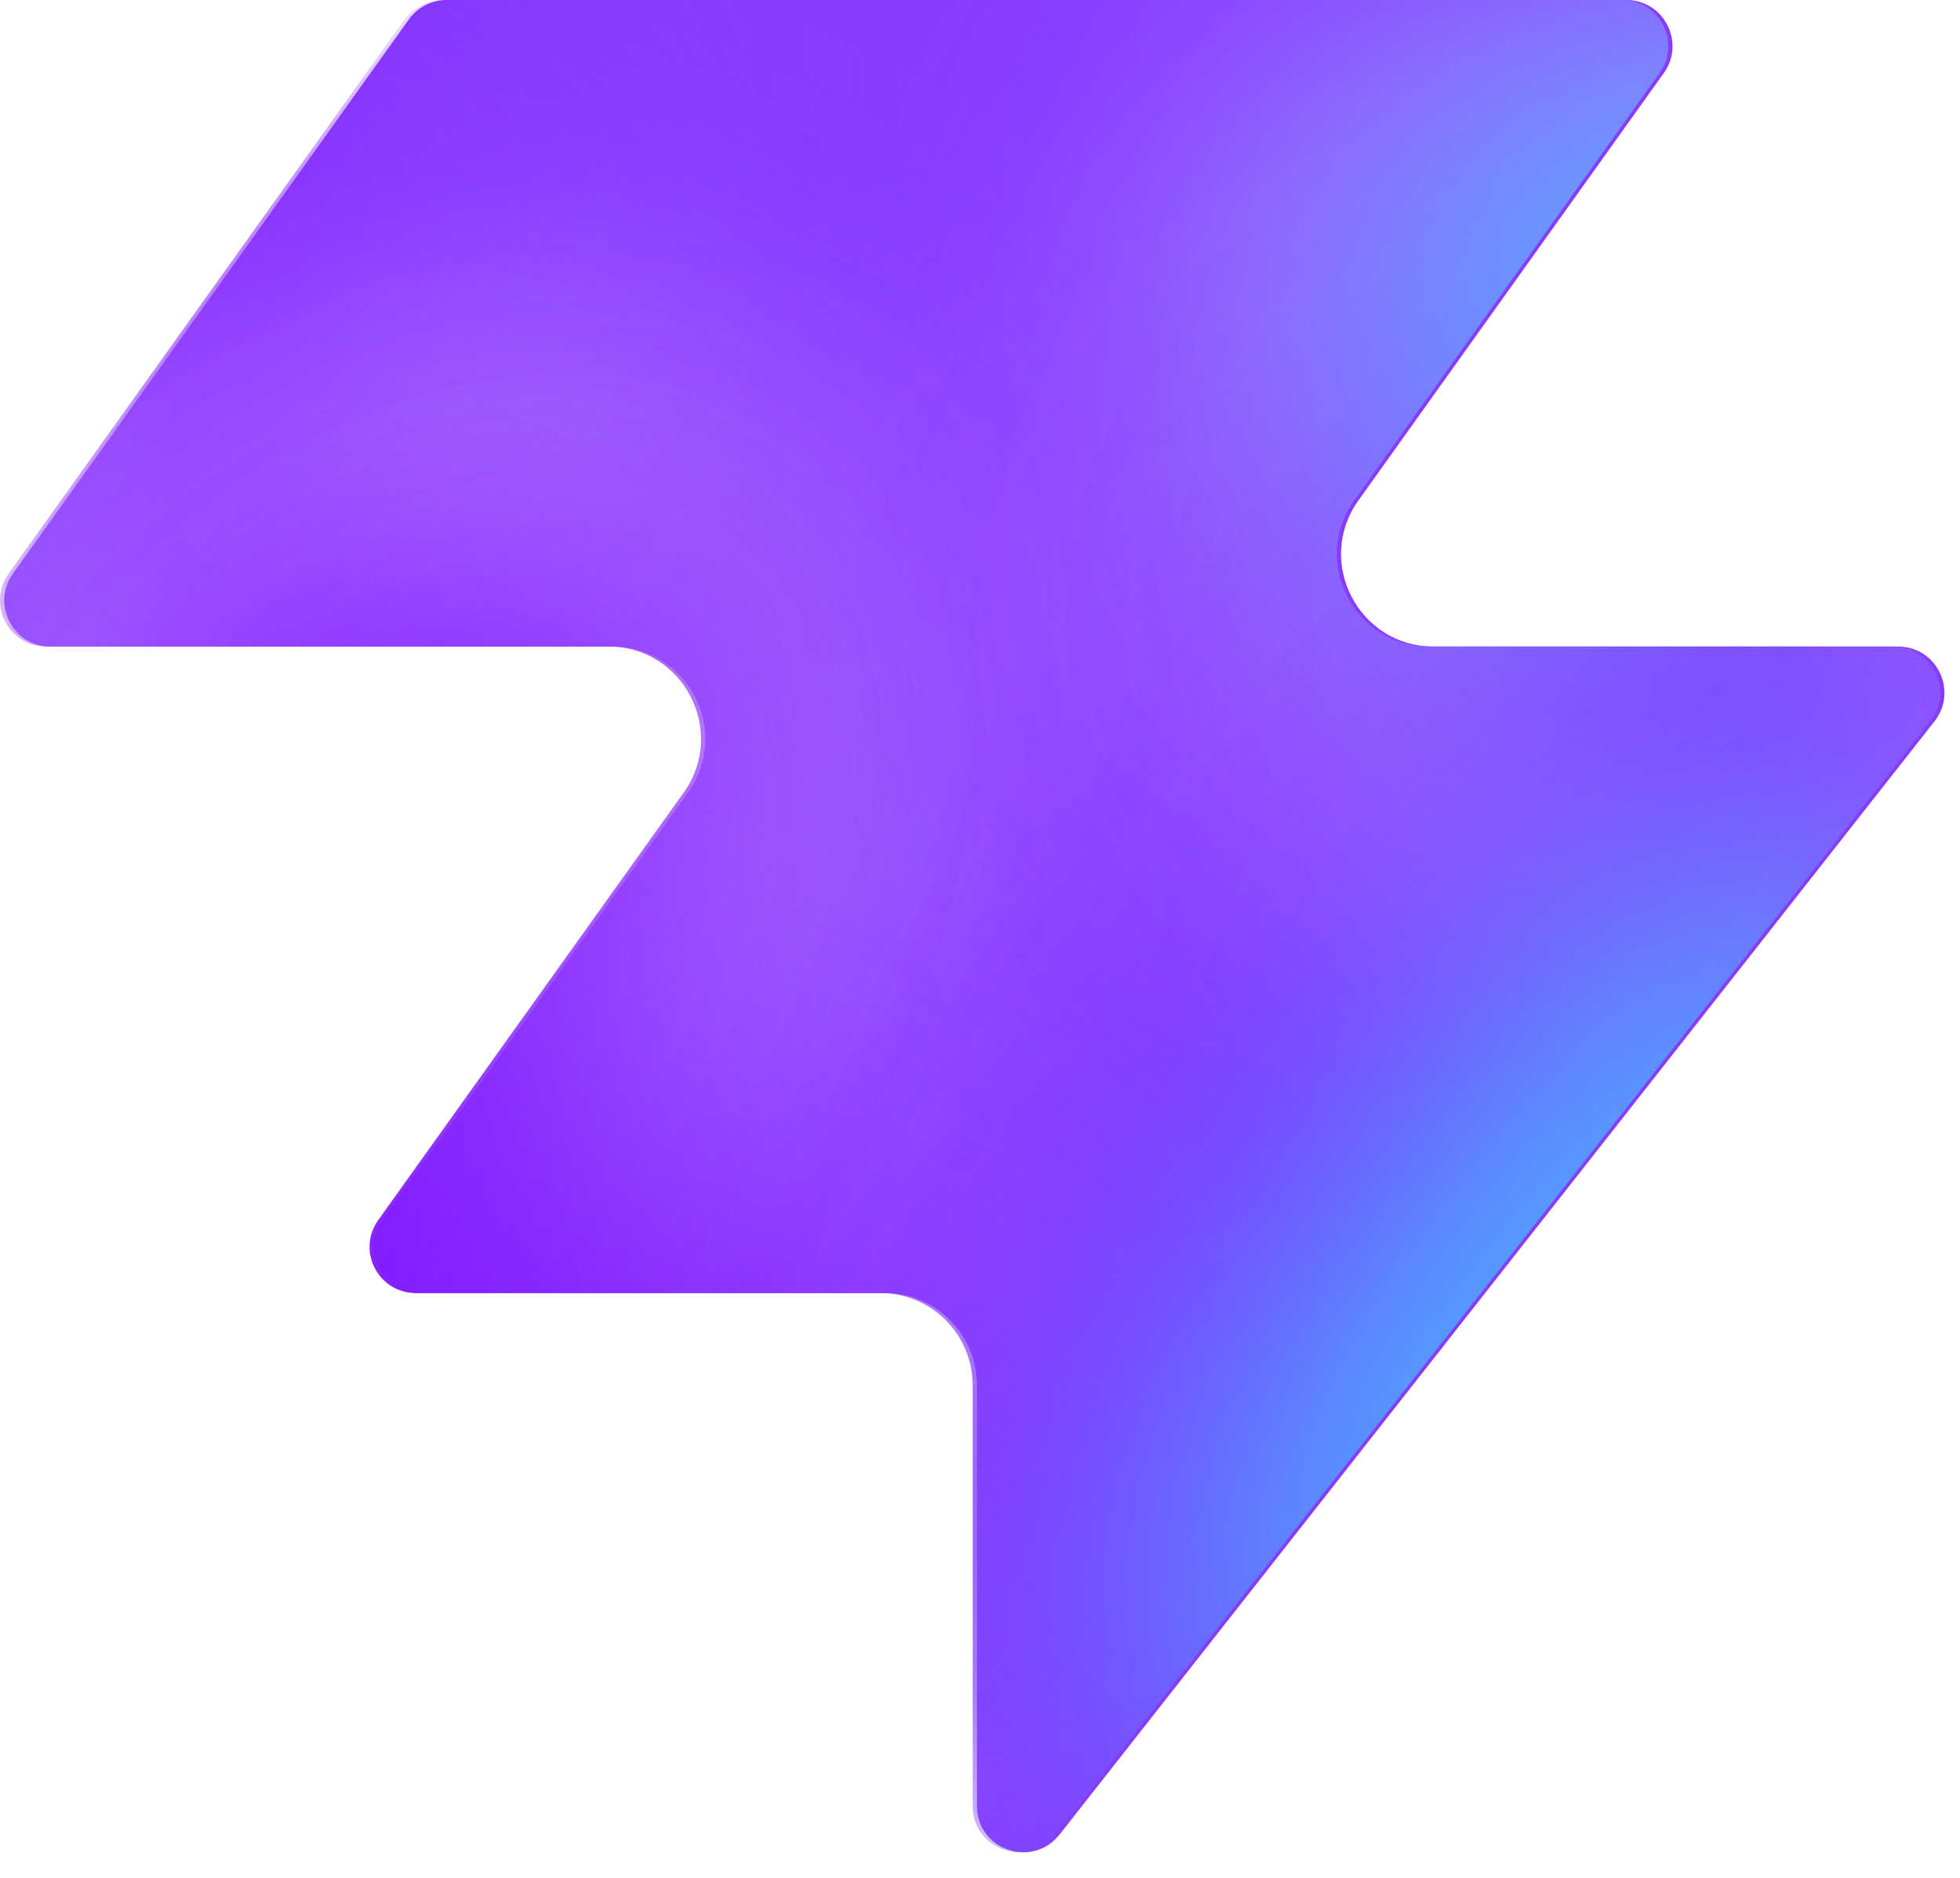
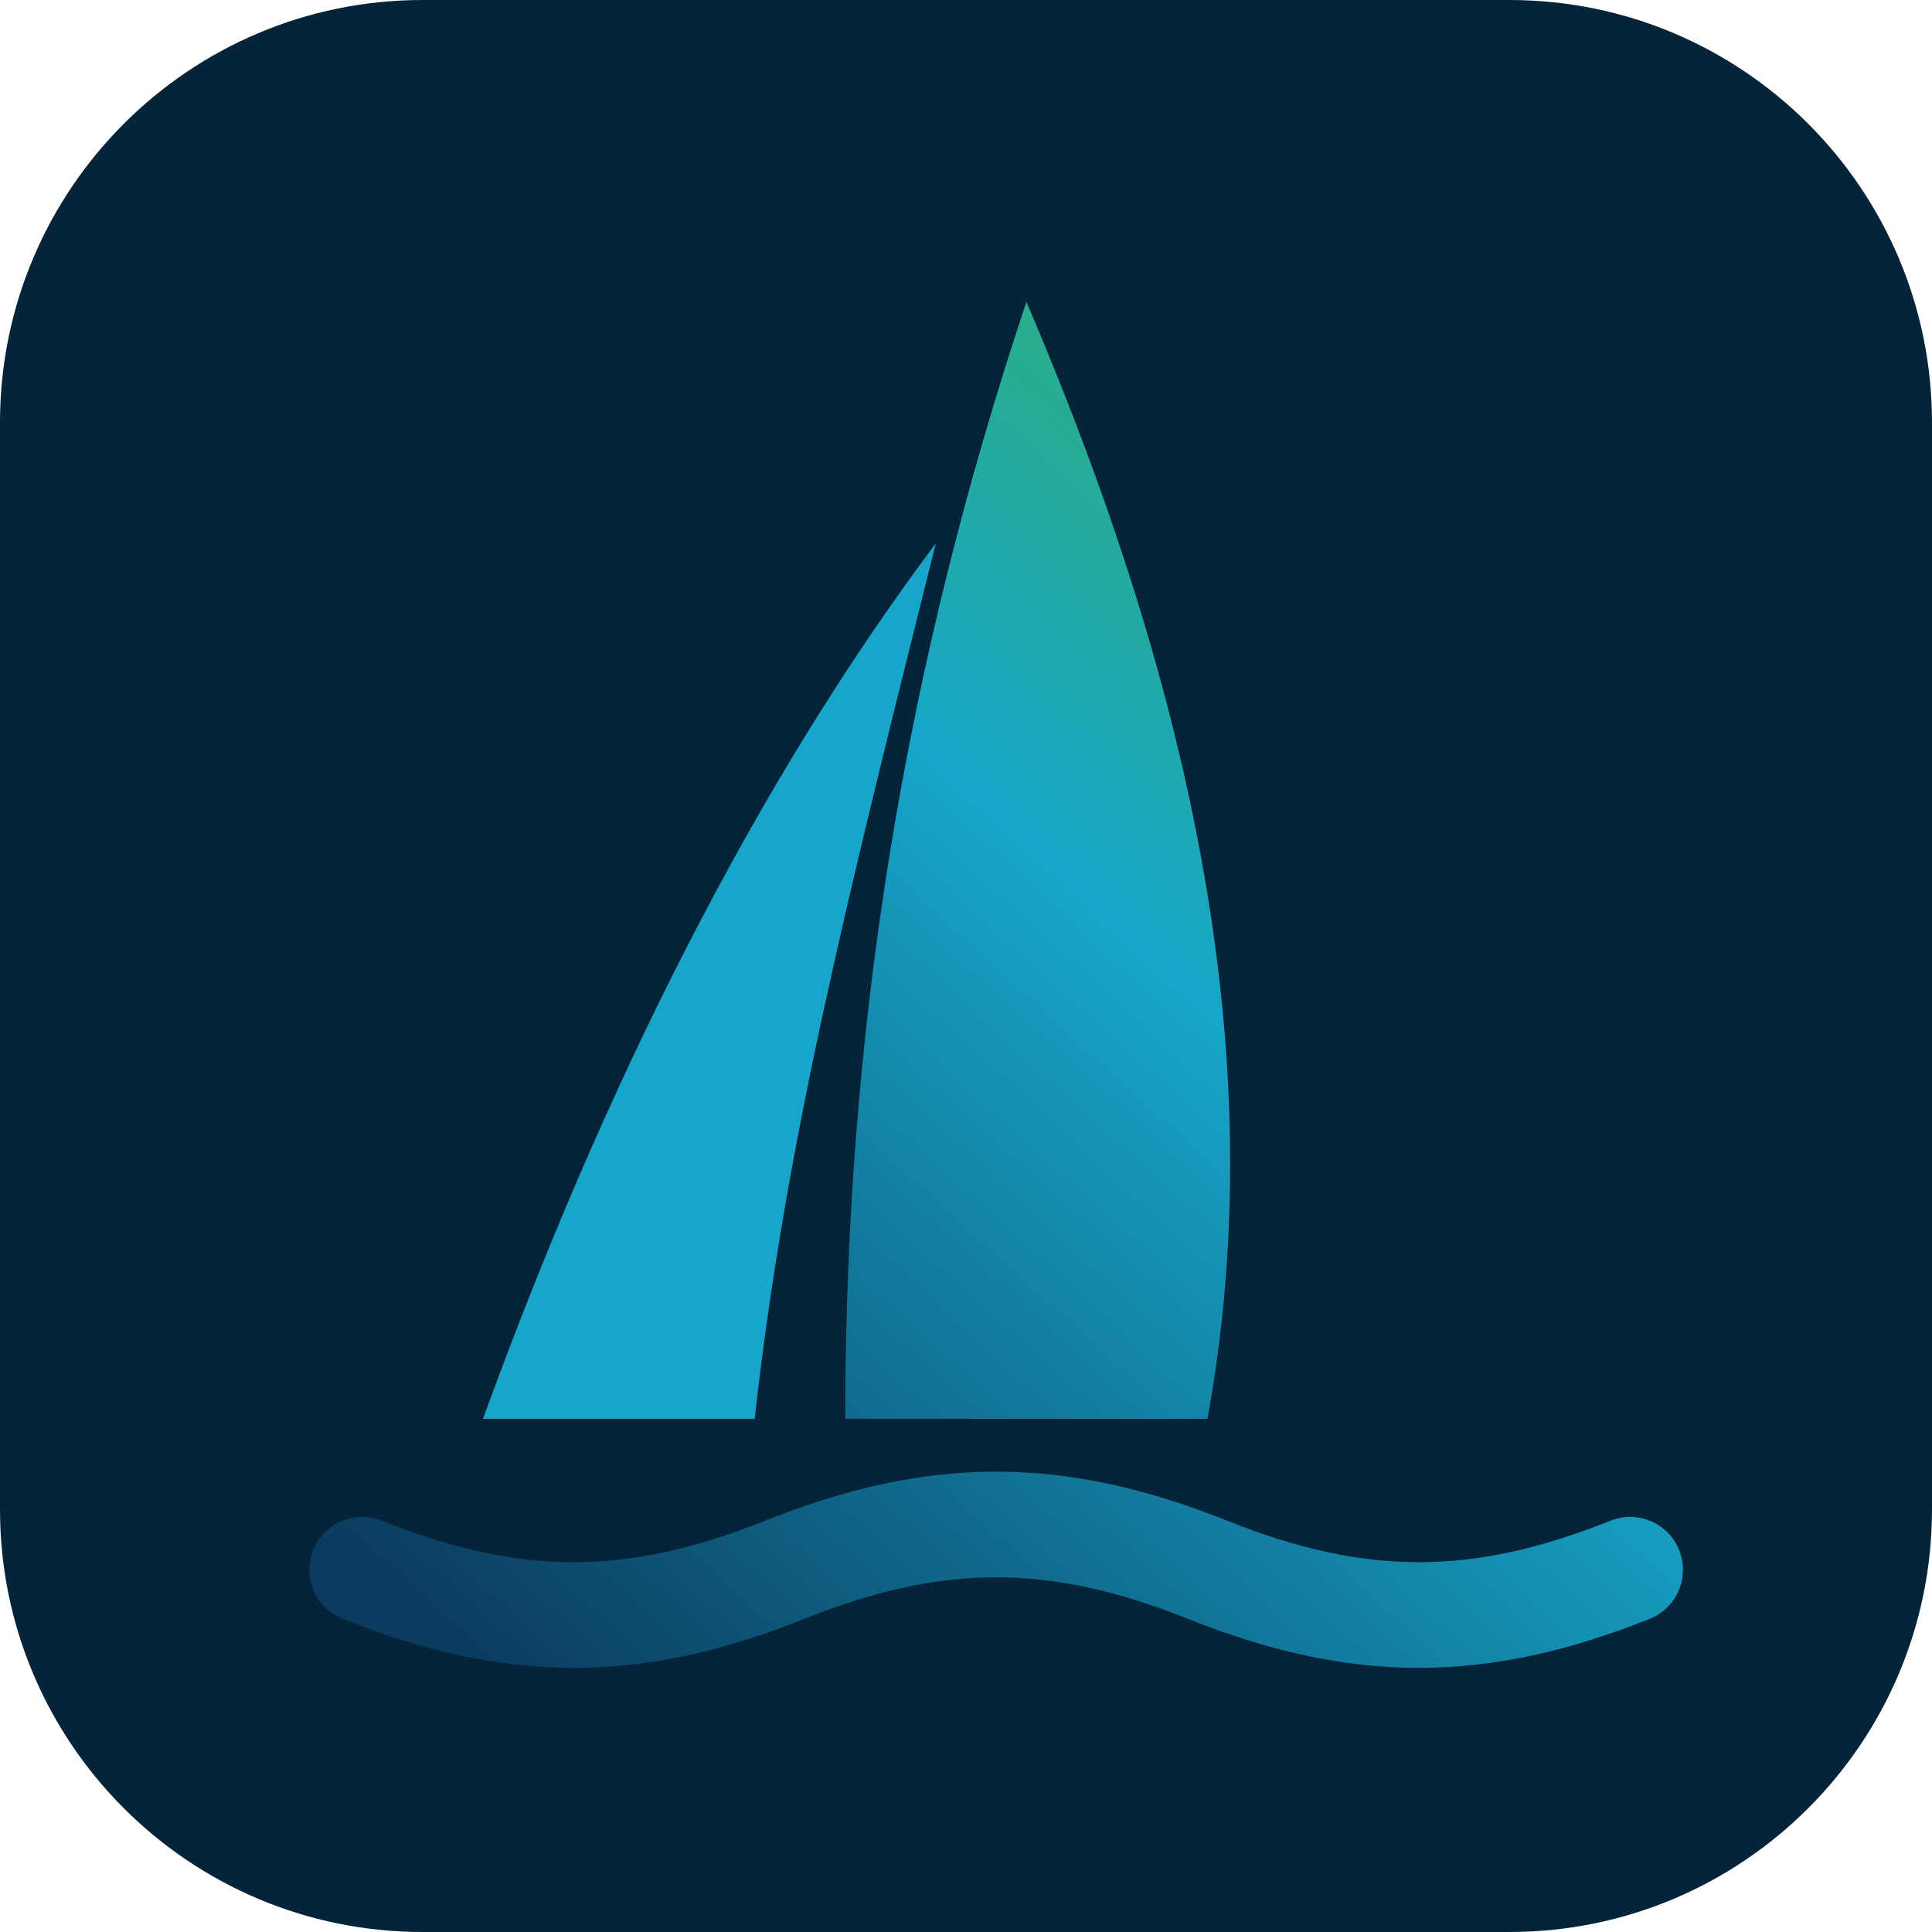
- <svg xmlns="http://www.w3.org/2000/svg" width="48" height="46" fill="none" viewBox="0 0 48 46">
-   <path fill="#863bff" d="M25.946 44.938c-.664.845-2.021.375-2.021-.698V33.937a2.26 2.26 0 0 0-2.262-2.262H10.287c-.92 0-1.456-1.04-.92-1.788l7.48-10.471c1.07-1.497 0-3.578-1.842-3.578H1.237c-.92 0-1.456-1.04-.92-1.788L10.013.474c.214-.297.556-.474.92-.474h28.894c.92 0 1.456 1.04.92 1.788l-7.48 10.471c-1.07 1.498 0 3.579 1.842 3.579h11.377c.943 0 1.473 1.088.89 1.83L25.947 44.94z" style="fill:#863bff;fill:color(display-p3 .525 .23 1);fill-opacity:1" />
-   <mask id="a" width="48" height="46" x="0" y="0" maskUnits="userSpaceOnUse" style="mask-type:alpha">
-     <path fill="#000" d="M25.842 44.938c-.664.844-2.021.375-2.021-.698V33.937a2.26 2.26 0 0 0-2.262-2.262H10.183c-.92 0-1.456-1.04-.92-1.788l7.48-10.471c1.07-1.498 0-3.579-1.842-3.579H1.133c-.92 0-1.456-1.04-.92-1.787L9.91.473c.214-.297.556-.474.92-.474h28.894c.92 0 1.456 1.04.92 1.788l-7.48 10.471c-1.07 1.498 0 3.578 1.842 3.578h11.377c.943 0 1.473 1.088.89 1.832L25.843 44.94z" style="fill:#000;fill-opacity:1" />
-   </mask>
-   <g mask="url(#a)">
-     <g filter="url(#b)">
-       <ellipse cx="5.508" cy="14.704" fill="#ede6ff" rx="5.508" ry="14.704" style="fill:#ede6ff;fill:color(display-p3 .927 .903 1);fill-opacity:1" transform="matrix(.00324 1 1 -.00324 -4.47 31.516)" />
-     </g>
-     <g filter="url(#c)">
-       <ellipse cx="10.399" cy="29.851" fill="#ede6ff" rx="10.399" ry="29.851" style="fill:#ede6ff;fill:color(display-p3 .927 .903 1);fill-opacity:1" transform="matrix(.00324 1 1 -.00324 -39.328 7.883)" />
-     </g>
-     <g filter="url(#d)">
-       <ellipse cx="5.508" cy="30.487" fill="#7e14ff" rx="5.508" ry="30.487" style="fill:#7e14ff;fill:color(display-p3 .492 .077 1);fill-opacity:1" transform="rotate(89.814 -25.913 -14.639)scale(1 -1)" />
-     </g>
-     <g filter="url(#e)">
-       <ellipse cx="5.508" cy="30.599" fill="#7e14ff" rx="5.508" ry="30.599" style="fill:#7e14ff;fill:color(display-p3 .492 .077 1);fill-opacity:1" transform="rotate(89.814 -32.644 -3.334)scale(1 -1)" />
-     </g>
-     <g filter="url(#f)">
-       <ellipse cx="5.508" cy="30.599" fill="#7e14ff" rx="5.508" ry="30.599" style="fill:#7e14ff;fill:color(display-p3 .492 .077 1);fill-opacity:1" transform="matrix(.00324 1 1 -.00324 -34.34 30.47)" />
-     </g>
-     <g filter="url(#g)">
-       <ellipse cx="14.072" cy="22.078" fill="#ede6ff" rx="14.072" ry="22.078" style="fill:#ede6ff;fill:color(display-p3 .927 .903 1);fill-opacity:1" transform="rotate(93.35 24.506 48.493)scale(-1 1)" />
-     </g>
-     <g filter="url(#h)">
-       <ellipse cx="3.47" cy="21.501" fill="#7e14ff" rx="3.47" ry="21.501" style="fill:#7e14ff;fill:color(display-p3 .492 .077 1);fill-opacity:1" transform="rotate(89.009 28.708 47.59)scale(-1 1)" />
-     </g>
-     <g filter="url(#i)">
-       <ellipse cx="3.47" cy="21.501" fill="#7e14ff" rx="3.47" ry="21.501" style="fill:#7e14ff;fill:color(display-p3 .492 .077 1);fill-opacity:1" transform="rotate(89.009 28.708 47.59)scale(-1 1)" />
-     </g>
-     <g filter="url(#j)">
-       <ellipse cx=".387" cy="8.972" fill="#7e14ff" rx="4.407" ry="29.108" style="fill:#7e14ff;fill:color(display-p3 .492 .077 1);fill-opacity:1" transform="rotate(39.51 .387 8.972)" />
-     </g>
-     <g filter="url(#k)">
-       <ellipse cx="47.523" cy="-6.092" fill="#7e14ff" rx="4.407" ry="29.108" style="fill:#7e14ff;fill:color(display-p3 .492 .077 1);fill-opacity:1" transform="rotate(37.892 47.523 -6.092)" />
-     </g>
-     <g filter="url(#l)">
-       <ellipse cx="41.412" cy="6.333" fill="#47bfff" rx="5.971" ry="9.665" style="fill:#47bfff;fill:color(display-p3 .28 .748 1);fill-opacity:1" transform="rotate(37.892 41.412 6.333)" />
-     </g>
-     <g filter="url(#m)">
-       <ellipse cx="-1.879" cy="38.332" fill="#7e14ff" rx="4.407" ry="29.108" style="fill:#7e14ff;fill:color(display-p3 .492 .077 1);fill-opacity:1" transform="rotate(37.892 -1.88 38.332)" />
-     </g>
-     <g filter="url(#n)">
-       <ellipse cx="-1.879" cy="38.332" fill="#7e14ff" rx="4.407" ry="29.108" style="fill:#7e14ff;fill:color(display-p3 .492 .077 1);fill-opacity:1" transform="rotate(37.892 -1.88 38.332)" />
-     </g>
-     <g filter="url(#o)">
-       <ellipse cx="35.651" cy="29.907" fill="#7e14ff" rx="4.407" ry="29.108" style="fill:#7e14ff;fill:color(display-p3 .492 .077 1);fill-opacity:1" transform="rotate(37.892 35.651 29.907)" />
-     </g>
-     <g filter="url(#p)">
-       <ellipse cx="38.418" cy="32.4" fill="#47bfff" rx="5.971" ry="15.297" style="fill:#47bfff;fill:color(display-p3 .28 .748 1);fill-opacity:1" transform="rotate(37.892 38.418 32.4)" />
-     </g>
-   </g>
+ <svg xmlns="http://www.w3.org/2000/svg" viewBox="0 0 64 64">
  <defs>
-     <filter id="b" width="60.045" height="41.654" x="-19.77" y="16.149" color-interpolation-filters="sRGB" filterUnits="userSpaceOnUse">
-       <feFlood flood-opacity="0" result="BackgroundImageFix" />
-       <feBlend in="SourceGraphic" in2="BackgroundImageFix" result="shape" />
-       <feGaussianBlur result="effect1_foregroundBlur_2002_17158" stdDeviation="7.659" />
-     </filter>
-     <filter id="c" width="90.34" height="51.437" x="-54.613" y="-7.533" color-interpolation-filters="sRGB" filterUnits="userSpaceOnUse">
-       <feFlood flood-opacity="0" result="BackgroundImageFix" />
-       <feBlend in="SourceGraphic" in2="BackgroundImageFix" result="shape" />
-       <feGaussianBlur result="effect1_foregroundBlur_2002_17158" stdDeviation="7.659" />
-     </filter>
-     <filter id="d" width="79.355" height="29.4" x="-49.64" y="2.03" color-interpolation-filters="sRGB" filterUnits="userSpaceOnUse">
-       <feFlood flood-opacity="0" result="BackgroundImageFix" />
-       <feBlend in="SourceGraphic" in2="BackgroundImageFix" result="shape" />
-       <feGaussianBlur result="effect1_foregroundBlur_2002_17158" stdDeviation="4.596" />
-     </filter>
-     <filter id="e" width="79.579" height="29.4" x="-45.045" y="20.029" color-interpolation-filters="sRGB" filterUnits="userSpaceOnUse">
-       <feFlood flood-opacity="0" result="BackgroundImageFix" />
-       <feBlend in="SourceGraphic" in2="BackgroundImageFix" result="shape" />
-       <feGaussianBlur result="effect1_foregroundBlur_2002_17158" stdDeviation="4.596" />
-     </filter>
-     <filter id="f" width="79.579" height="29.4" x="-43.513" y="21.178" color-interpolation-filters="sRGB" filterUnits="userSpaceOnUse">
-       <feFlood flood-opacity="0" result="BackgroundImageFix" />
-       <feBlend in="SourceGraphic" in2="BackgroundImageFix" result="shape" />
-       <feGaussianBlur result="effect1_foregroundBlur_2002_17158" stdDeviation="4.596" />
-     </filter>
-     <filter id="g" width="74.749" height="58.852" x="15.756" y="-17.901" color-interpolation-filters="sRGB" filterUnits="userSpaceOnUse">
-       <feFlood flood-opacity="0" result="BackgroundImageFix" />
-       <feBlend in="SourceGraphic" in2="BackgroundImageFix" result="shape" />
-       <feGaussianBlur result="effect1_foregroundBlur_2002_17158" stdDeviation="7.659" />
-     </filter>
-     <filter id="h" width="61.377" height="25.362" x="23.548" y="2.284" color-interpolation-filters="sRGB" filterUnits="userSpaceOnUse">
-       <feFlood flood-opacity="0" result="BackgroundImageFix" />
-       <feBlend in="SourceGraphic" in2="BackgroundImageFix" result="shape" />
-       <feGaussianBlur result="effect1_foregroundBlur_2002_17158" stdDeviation="4.596" />
-     </filter>
-     <filter id="i" width="61.377" height="25.362" x="23.548" y="2.284" color-interpolation-filters="sRGB" filterUnits="userSpaceOnUse">
-       <feFlood flood-opacity="0" result="BackgroundImageFix" />
-       <feBlend in="SourceGraphic" in2="BackgroundImageFix" result="shape" />
-       <feGaussianBlur result="effect1_foregroundBlur_2002_17158" stdDeviation="4.596" />
-     </filter>
-     <filter id="j" width="56.045" height="63.649" x="-27.636" y="-22.853" color-interpolation-filters="sRGB" filterUnits="userSpaceOnUse">
-       <feFlood flood-opacity="0" result="BackgroundImageFix" />
-       <feBlend in="SourceGraphic" in2="BackgroundImageFix" result="shape" />
-       <feGaussianBlur result="effect1_foregroundBlur_2002_17158" stdDeviation="4.596" />
-     </filter>
-     <filter id="k" width="54.814" height="64.646" x="20.116" y="-38.415" color-interpolation-filters="sRGB" filterUnits="userSpaceOnUse">
-       <feFlood flood-opacity="0" result="BackgroundImageFix" />
-       <feBlend in="SourceGraphic" in2="BackgroundImageFix" result="shape" />
-       <feGaussianBlur result="effect1_foregroundBlur_2002_17158" stdDeviation="4.596" />
-     </filter>
-     <filter id="l" width="33.541" height="35.313" x="24.641" y="-11.323" color-interpolation-filters="sRGB" filterUnits="userSpaceOnUse">
-       <feFlood flood-opacity="0" result="BackgroundImageFix" />
-       <feBlend in="SourceGraphic" in2="BackgroundImageFix" result="shape" />
-       <feGaussianBlur result="effect1_foregroundBlur_2002_17158" stdDeviation="4.596" />
-     </filter>
-     <filter id="m" width="54.814" height="64.646" x="-29.286" y="6.009" color-interpolation-filters="sRGB" filterUnits="userSpaceOnUse">
-       <feFlood flood-opacity="0" result="BackgroundImageFix" />
-       <feBlend in="SourceGraphic" in2="BackgroundImageFix" result="shape" />
-       <feGaussianBlur result="effect1_foregroundBlur_2002_17158" stdDeviation="4.596" />
-     </filter>
-     <filter id="n" width="54.814" height="64.646" x="-29.286" y="6.009" color-interpolation-filters="sRGB" filterUnits="userSpaceOnUse">
-       <feFlood flood-opacity="0" result="BackgroundImageFix" />
-       <feBlend in="SourceGraphic" in2="BackgroundImageFix" result="shape" />
-       <feGaussianBlur result="effect1_foregroundBlur_2002_17158" stdDeviation="4.596" />
-     </filter>
-     <filter id="o" width="54.814" height="64.646" x="8.244" y="-2.416" color-interpolation-filters="sRGB" filterUnits="userSpaceOnUse">
-       <feFlood flood-opacity="0" result="BackgroundImageFix" />
-       <feBlend in="SourceGraphic" in2="BackgroundImageFix" result="shape" />
-       <feGaussianBlur result="effect1_foregroundBlur_2002_17158" stdDeviation="4.596" />
-     </filter>
-     <filter id="p" width="39.409" height="43.623" x="18.713" y="10.588" color-interpolation-filters="sRGB" filterUnits="userSpaceOnUse">
-       <feFlood flood-opacity="0" result="BackgroundImageFix" />
-       <feBlend in="SourceGraphic" in2="BackgroundImageFix" result="shape" />
-       <feGaussianBlur result="effect1_foregroundBlur_2002_17158" stdDeviation="4.596" />
-     </filter>
+     <linearGradient id="g" x1="12" y1="52" x2="52" y2="8" gradientUnits="userSpaceOnUse">
+       <stop stop-color="#0b3b5e" />
+       <stop offset="0.55" stop-color="#17a6c9" />
+       <stop offset="1" stop-color="#3db54a" />
+     </linearGradient>
  </defs>
+   <rect width="64" height="64" rx="14" fill="#05243a" />
+   <path d="M34 10C40 24 42 36 40 47L28 47C28 34 30 22 34 10Z" fill="url(#g)" />
+   <path d="M31 18C28 30 26 38 25 47L16 47C20 36 25 26 31 18Z" fill="#17a6c9" />
+   <path d="M12 52C17 54 21 54 26 52C31 50 35 50 40 52C45 54 49 54 54 52" stroke="url(#g)" stroke-width="3.5" stroke-linecap="round" fill="none" />
</svg>
